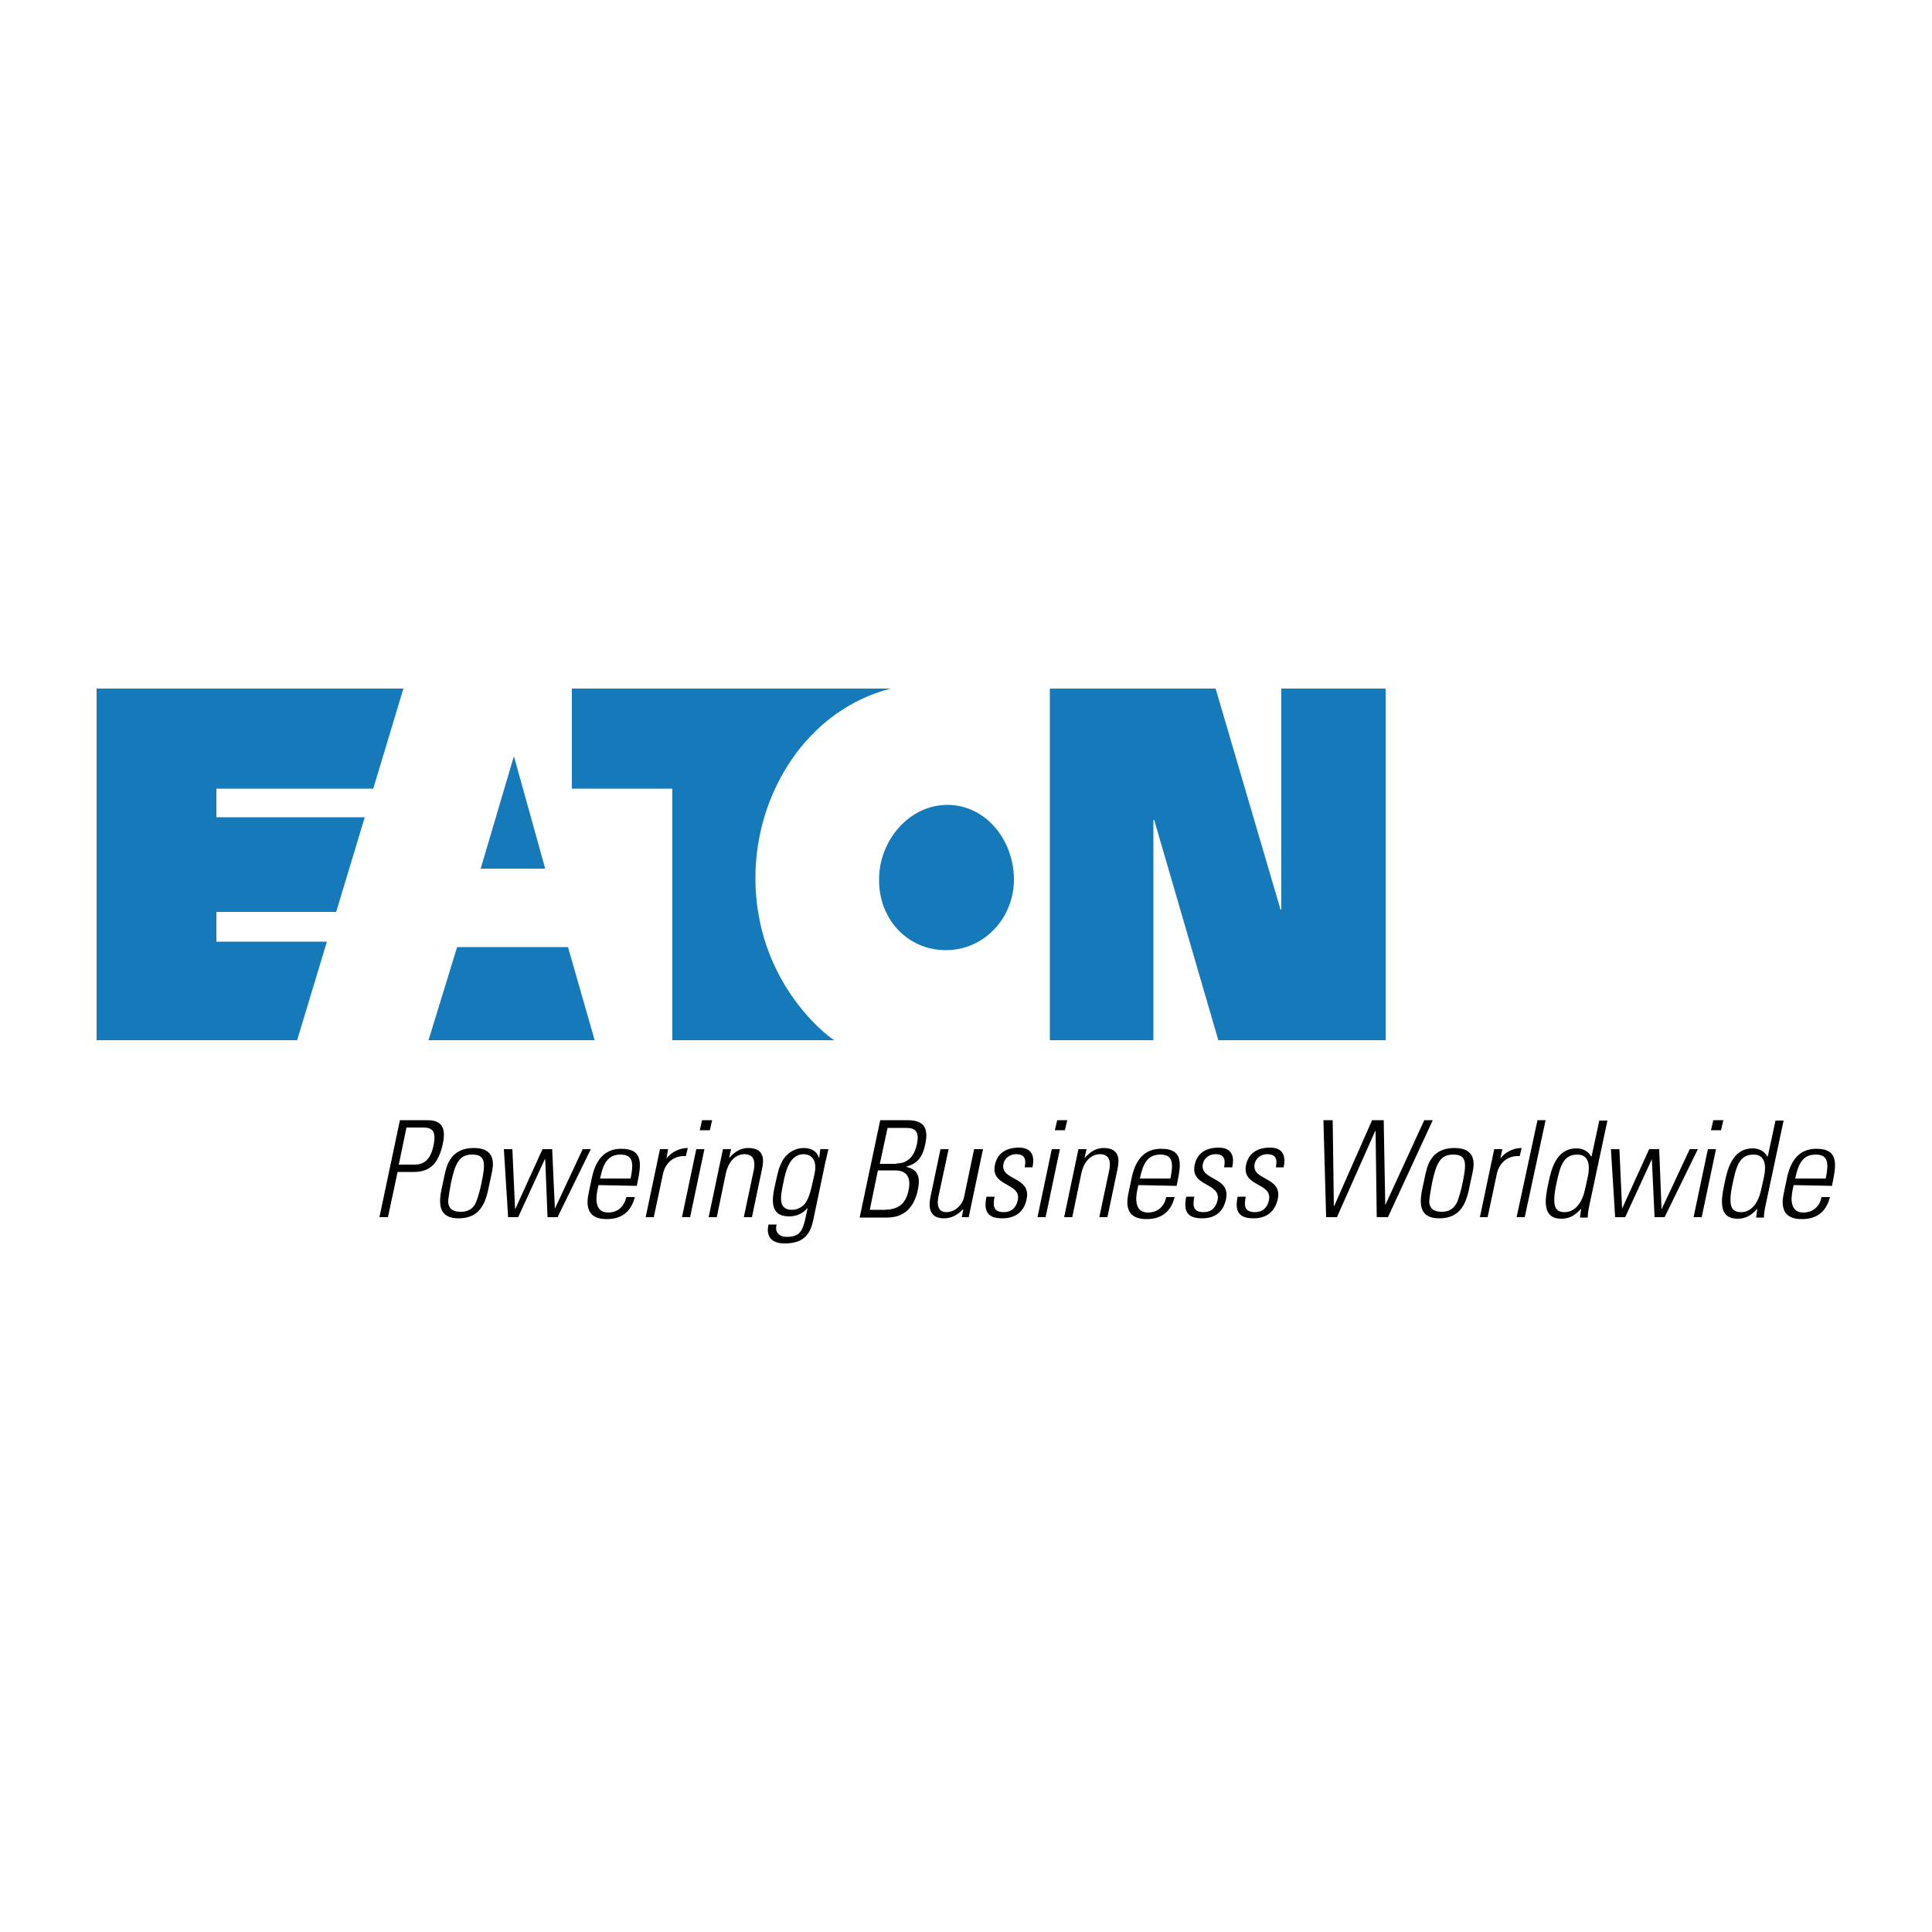
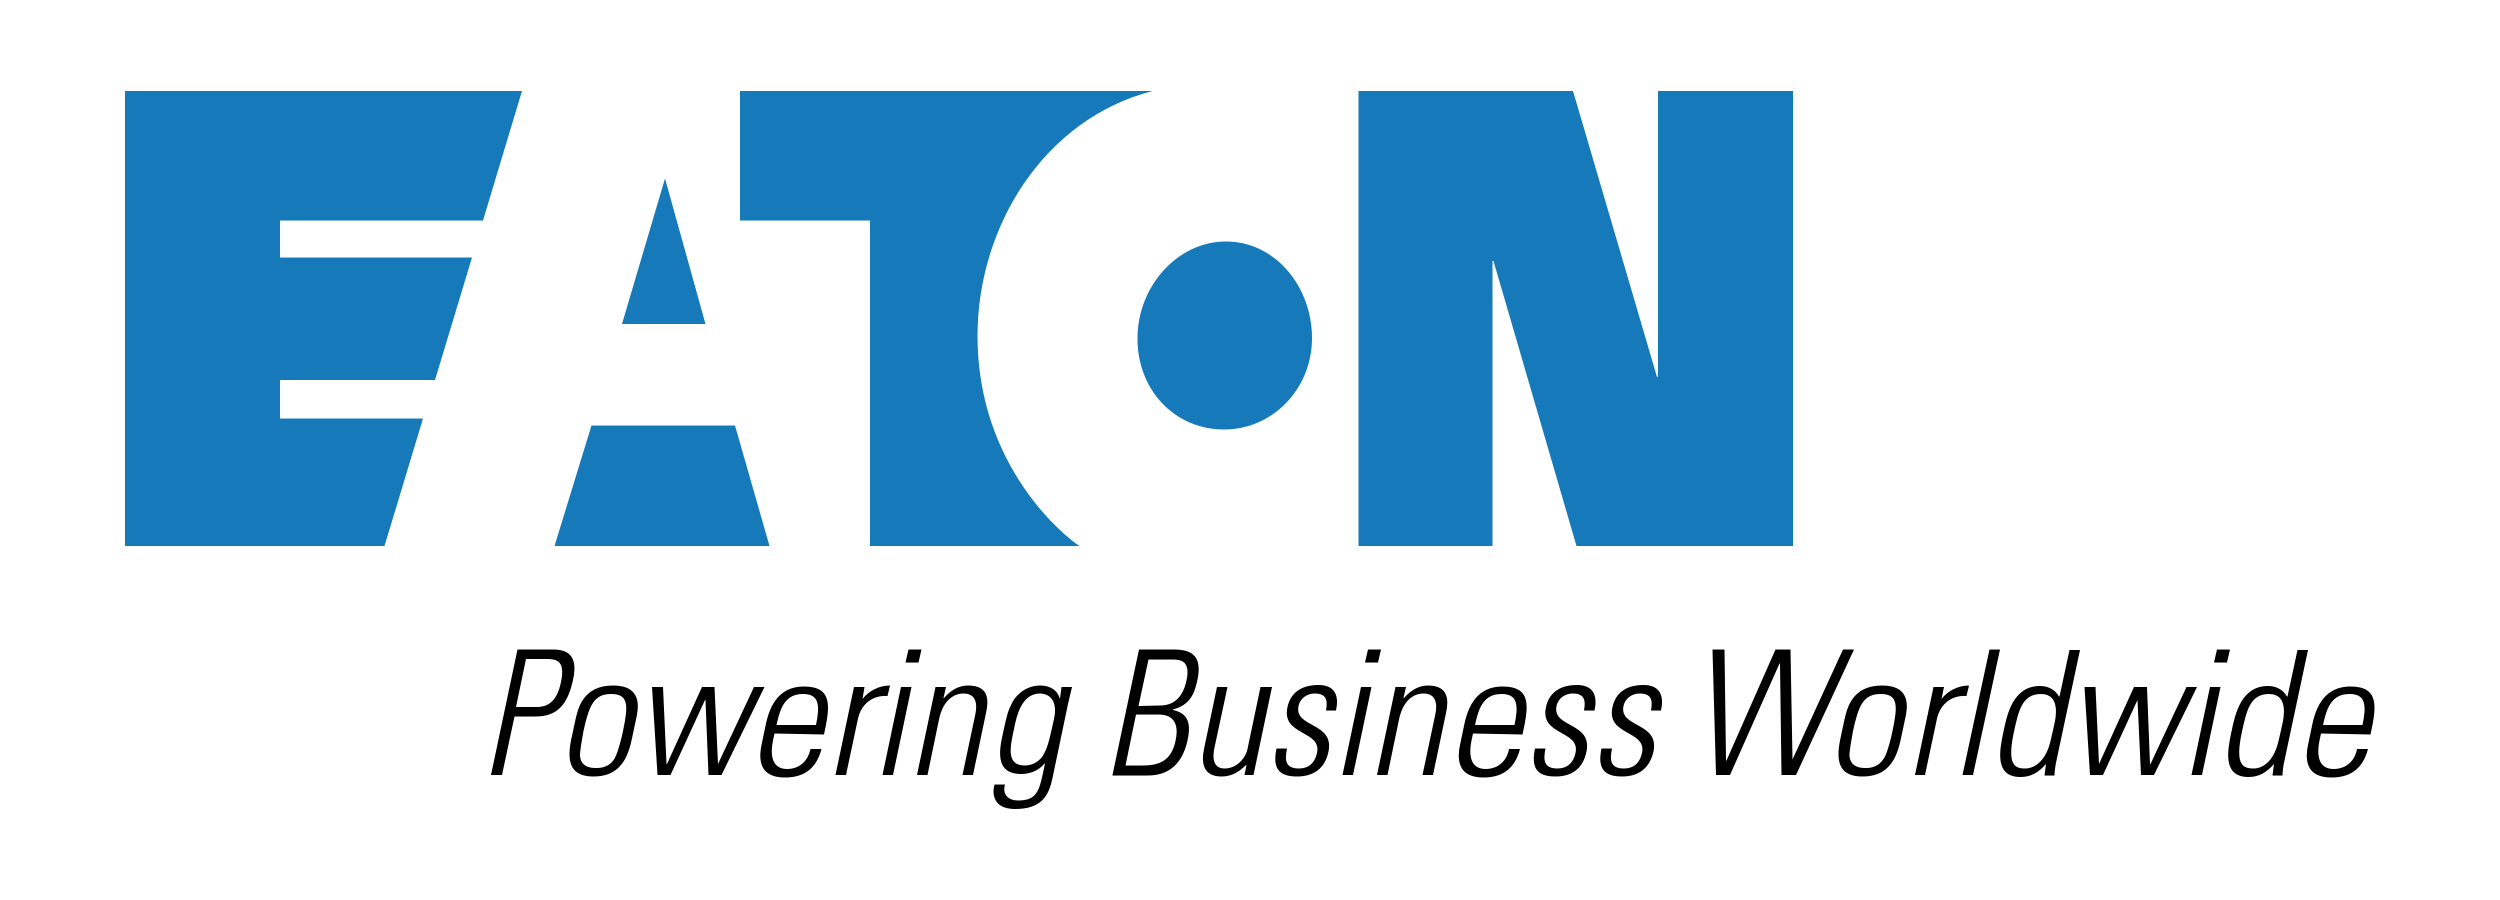
- <svg xmlns="http://www.w3.org/2000/svg" version="1.1" id="Calque_1" x="0px" y="0px" viewBox="0 0 500 500" style="enable-background:new 0 0 500 500;" xml:space="preserve">
+ <svg xmlns="http://www.w3.org/2000/svg" version="1.1" id="Calque_1" x="0px" y="0px" viewBox="0 0 500 180" style="enable-background:new 0 0 500 180;" xml:space="preserve">
  <style type="text/css">
	.st0{fill:#1579BA;}
</style>
-   <g>
-     <path class="st0" d="M76.9,269.2l7.7-25.5H56V236H87l7.4-24.5H56v-7.4h40.6l7.8-25.9H25v91H76.9z M331.4,235.4l-16.8-57.2h-42.9v91   h26.8v-57h0.2l16.6,57h43.3v-91h-27v57.2L331.4,235.4L331.4,235.4z M244.8,245.9c9.7,0,17.6-8.1,17.6-18.3   c0-10.2-7.3-19.3-17.2-19.3c-9.9,0-17.7,9.2-17.7,19.3C227.4,237.8,234.8,245.9,244.8,245.9 M230.5,178.2h-82.5v25.9h26v65.1h41.9   c-2.6-1.6-20.4-15.7-20.4-42C195.5,205.3,208.8,183.8,230.5,178.2 M118.3,245.1l-7.4,24.1h43l-6.9-24.1H118.3z M133,195.7l8.1,29.1   h-16.7L133,195.7z" />
-     <path d="M103.2,301.4h4.1c2.3,0,4.1-1.1,4.9-5c0.9-4.3-0.9-4.6-2.9-4.6h-4.1L103.2,301.4z M103.5,289.9h6.9c2.1,0,5.5,0.3,4.2,6.1   c-1.1,5-3.2,7.3-7.5,7.3h-4.2l-2.5,11.7h-2.2L103.5,289.9z" />
-     <path d="M123.1,311.3c0.5-0.9,1.3-4,1.5-5.1c1.1-5.2,1.1-7.4-2.4-7.4c-3.4,0-4.4,2.3-5.5,7.4c-0.2,1.1-0.8,4.3-0.7,5.1   c0.1,0.4,0.2,2.3,3.1,2.3C122,313.7,122.9,311.8,123.1,311.3 M114.2,308.1l0.9-4.2c0.5-2.2,1.5-6.8,7.5-6.8c6,0,5.1,4.6,4.6,6.8   l-0.9,4.2c-1,4.6-3.1,7.2-7.6,7.2C114.3,315.3,113.3,312.7,114.2,308.1" />
-     <polygon points="130.4,297.4 132.6,297.4 133.3,312.8 133.4,312.8 140.4,297.4 142.9,297.4 143.6,312.8 143.6,312.8 150.8,297.4    152.9,297.4 144.3,315 141.7,315 141.1,300 141,300 134.1,315 131.5,315  " />
-     <path d="M163.2,305c0.8-3.9,0.7-6.2-2.6-6.2c-3.3,0-4.5,2.3-5.3,6.2H163.2z M154.9,306.7l-0.3,1.4c-0.5,2.4-0.5,5.7,2.8,5.7   c2.6,0,4.2-1.7,4.7-4h2.2c-1.1,4.2-3.8,5.7-7.3,5.7c-3,0-5.8-1.2-4.7-6.5l0.9-4.3c1.1-5.1,3.7-7.4,7.6-7.4c6,0,5.1,4.4,4,9.6   L154.9,306.7L154.9,306.7z" />
-     <path d="M172.5,299.8L172.5,299.8c1.3-1.7,3.4-2.7,5.5-2.7l-0.5,2.1c-2.9-0.2-5.2,1.5-5.9,4.5l-2.4,11.3h-2.1l3.7-17.6h2.1   L172.5,299.8z" />
-     <path d="M181.1,292.5l0.6-2.6h2.6l-0.6,2.6H181.1z M176.5,315l3.7-17.6h2.1l-3.7,17.6H176.5z" />
-     <path d="M185.5,315h-2.1l3.7-17.6h2.1l-0.5,2.2h0.1c1.3-1.5,2.9-2.5,4.8-2.5c4.4,0,4.1,3.2,3.6,5.5l-2.6,12.4h-2.1l2.6-12.3   c0.4-2.1,0-4-2.4-4c-1.9,0-4.1,1.3-4.9,5.2L185.5,315z" />
-     <path d="M202.8,305.8c-0.8,3.7-1.6,7.3,2.2,7.3c1.7,0,3.1-1.1,3.6-2c0.8-1.4,1.1-2.2,2.2-7.3c0.8-3.7-0.9-5.1-2.9-5.1   C204.3,298.8,203.3,303.2,202.8,305.8 M212.3,297.4h2.1c-0.4,1.7-0.6,2.5-0.8,3.4l-3.1,14.8c-0.8,3.9-2.5,6.2-7.5,6.2   c-4.4,0-4.6-3.1-4.1-4.9h2.1c-0.6,2,0.7,3.2,2.6,3.2c4.1,0,4.3-2.2,5.4-7.4h-0.1c-1.2,1.5-3,2.1-4.7,2.1c-5,0-4.5-4.3-3.6-8.2   c0.9-4.1,0.9-4.1,1.8-6c0.3-0.7,2.1-3.5,5.7-3.5c1.8,0,3.4,0.9,3.8,2.5l0.1,0.1L212.3,297.4z" />
-     <path d="M232,301.1c3.2,0,4.7-2.2,5.3-5c0.9-4.2-1.4-4.2-3.2-4.2h-4.4l-2,9.3H232z M225.1,313.1h3.5c3.7,0,5.7-1.3,6.5-4.9   c0.5-2.2,0.5-5.3-3.4-5.3h-4.5L225.1,313.1z M222.5,315l5.3-25.1h7c3.9,0,5.6,1.6,4.7,6c-0.6,3-1.6,5.1-4.9,6l0,0.1   c3.2,0.7,3.6,2.9,2.9,6.1c-1,4.5-3.6,7-7.9,7H222.5z" />
-     <path d="M254.4,297.4l-3.7,17.6h-1.8l0.4-2h-0.1c-1.5,1.5-3,2.3-4.9,2.3c-3.6,0-4.1-2.6-3.5-5.5l2.6-12.4h2.1l-2.6,12.1   c-0.1,0.5-1,4.2,2,4.2c2.8,0,4.4-2.6,4.6-3.9l2.6-12.4L254.4,297.4L254.4,297.4z" />
-     <path d="M259.4,315.3c-3.8,0-4.9-1.8-4.1-5.6h2.1c-0.5,2.4-0.3,4,2.4,4c2,0,3.2-1.2,3.6-3.1c1-4.6-7.2-3.4-5.9-9.2   c0.7-3.2,3.2-4.4,6.2-4.4c3.5,0,4.1,2.4,3.5,5.1h-2c0.4-2.2,0-3.4-2.3-3.4c-1.5,0-2.9,1-3.2,2.5c-0.9,4.4,7.2,3.2,6,9.1   C265,313.7,262.7,315.3,259.4,315.3" />
-     <path d="M273,292.5l0.6-2.6h2.6l-0.6,2.6H273z M268.5,315l3.7-17.6h2.1l-3.7,17.6H268.5z" />
-     <path d="M277.5,315h-2.1l3.7-17.6h2.1l-0.5,2.2h0.1c1.3-1.5,2.9-2.5,4.8-2.5c4.3,0,4.1,3.2,3.6,5.5l-2.6,12.4h-2.1l2.6-12.3   c0.4-2.1,0-4-2.4-4c-1.9,0-4.1,1.3-4.9,5.2L277.5,315z" />
-     <path d="M302.9,305c0.8-3.9,0.7-6.2-2.6-6.2c-3.3,0-4.5,2.3-5.3,6.2H302.9z M294.6,306.7l-0.3,1.4c-0.5,2.4-0.5,5.7,2.8,5.7   c2.6,0,4.3-1.7,4.7-4h2.2c-1.1,4.2-3.8,5.7-7.3,5.7c-3,0-5.8-1.2-4.7-6.5l0.9-4.3c1.1-5.1,3.7-7.4,7.6-7.4c6.1,0,5.1,4.4,4,9.6   L294.6,306.7L294.6,306.7z" />
-     <path d="M311.1,315.3c-3.8,0-4.9-1.8-4.1-5.6h2.1c-0.5,2.4-0.3,4,2.4,4c2,0,3.2-1.2,3.6-3.1c1-4.6-7.2-3.4-5.9-9.2   c0.7-3.2,3.2-4.4,6.2-4.4c3.5,0,4.1,2.4,3.5,5.1h-2.1c0.4-2.2,0-3.4-2.3-3.4c-1.5,0-2.9,1-3.2,2.5c-0.9,4.4,7.2,3.2,6,9.1   C316.6,313.7,314.4,315.3,311.1,315.3" />
-     <path d="M324.4,315.3c-3.8,0-4.9-1.8-4.1-5.6h2.1c-0.5,2.4-0.3,4,2.4,4c2,0,3.2-1.2,3.6-3.1c1-4.6-7.2-3.4-5.9-9.2   c0.7-3.2,3.2-4.4,6.2-4.4c3.5,0,4.1,2.4,3.5,5.1h-2c0.4-2.2,0-3.4-2.3-3.4c-1.5,0-2.9,1-3.2,2.5c-0.9,4.4,7.2,3.2,6,9.1   C329.9,313.7,327.7,315.3,324.4,315.3" />
-     <polygon points="355.1,289.9 358.1,289.9 358.5,311.9 358.5,311.9 368.6,289.9 370.8,289.9 359.2,315 356.3,315 356,292.7    355.9,292.7 346,315 343.2,315 342.5,289.9 344.9,289.9 345.2,312.1 345.3,312.1  " />
-     <path d="M377,311.3c0.5-0.9,1.3-4,1.5-5.1c1.1-5.2,1.1-7.4-2.4-7.4c-3.4,0-4.4,2.3-5.5,7.4c-0.2,1.1-0.8,4.3-0.7,5.1   c0.1,0.4,0.2,2.3,3.1,2.3C375.8,313.7,376.7,311.8,377,311.3 M368,308.1l0.9-4.2c0.5-2.2,1.5-6.8,7.5-6.8c6,0,5.1,4.6,4.6,6.8   l-0.9,4.2c-1,4.6-3.1,7.2-7.6,7.2C368.1,315.3,367.1,312.7,368,308.1" />
-     <path d="M388.3,299.8L388.3,299.8c1.3-1.7,3.4-2.7,5.5-2.7l-0.5,2.1c-2.9-0.2-5.2,1.5-5.9,4.5l-2.4,11.3H383l3.7-17.6h2.1   L388.3,299.8z" />
-     <polygon points="392.5,315 397.9,289.9 400,289.9 394.6,315  " />
-     <path d="M410.2,307.8l0.7-3.1c0.2-1,1.3-5.9-2.7-5.9c-3.8,0-4.5,3.4-5.4,7.5c-1.4,6.5,0,7.4,2.2,7.4   C407,313.7,409.3,312.1,410.2,307.8 M409.2,312.8L409.2,312.8c-1.5,1.7-3,2.6-5.1,2.6c-5.1,0-4.3-5-3.4-9.1   c0.7-3.4,1.9-9.1,7.3-9.1c1.6,0,3,0.7,3.8,2.1l0.1,0l2-9.3h2.1l-4.6,21.6c-0.4,1.7-0.5,2.9-0.5,3.5h-2L409.2,312.8z" />
-     <polygon points="416.9,297.4 419.1,297.4 419.8,312.8 419.8,312.8 426.8,297.4 429.4,297.4 430,312.8 430.1,312.8 437.3,297.4    439.4,297.4 430.8,315 428.2,315 427.5,300 427.5,300 420.6,315 418,315  " />
-     <path d="M442.8,292.5l0.6-2.6h2.6l-0.6,2.6H442.8z M438.3,315l3.7-17.6h2.1l-3.7,17.6H438.3z" />
-     <path d="M455.8,307.8l0.7-3.1c0.2-1,1.3-5.9-2.7-5.9c-3.8,0-4.5,3.4-5.4,7.5c-1.4,6.5,0,7.4,2.3,7.4   C452.7,313.7,454.9,312.1,455.8,307.8 M454.8,312.8L454.8,312.8c-1.5,1.7-3,2.6-5.1,2.6c-5.1,0-4.3-5-3.4-9.1   c0.7-3.4,1.9-9.1,7.3-9.1c1.6,0,3,0.7,3.8,2.1l0.1,0l2-9.3h2.1l-4.6,21.6c-0.4,1.7-0.5,2.9-0.5,3.5h-2L454.8,312.8z" />
-     <path d="M472.5,305c0.8-3.9,0.7-6.2-2.6-6.2c-3.3,0-4.5,2.3-5.3,6.2H472.5z M464.2,306.7l-0.3,1.4c-0.5,2.4-0.5,5.7,2.8,5.7   c2.6,0,4.3-1.7,4.7-4h2.2c-1.1,4.2-3.8,5.7-7.3,5.7c-3,0-5.8-1.2-4.7-6.5l0.9-4.3c1.1-5.1,3.7-7.4,7.6-7.4c6,0,5.1,4.4,4,9.6   L464.2,306.7L464.2,306.7z" />
-   </g>
+   <polygon class="st0" points="133,35.7 124.4,64.8 141.1,64.8 " />
+   <polygon class="st0" points="25,109.2 76.9,109.2 84.6,83.7 56,83.7 56,76 87,76 94.4,51.5 56,51.5 56,44.1 96.6,44.1 104.4,18.2   25,18.2 " />
+   <polygon class="st0" points="118.3,85.1 110.9,109.2 153.9,109.2 147,85.1 " />
+   <path class="st0" d="M245.2,48.3c-9.9,0-17.7,9.2-17.7,19.3c-0.1,10.2,7.3,18.3,17.3,18.3c9.7,0,17.6-8.1,17.6-18.3  S255.1,48.3,245.2,48.3z" />
+   <path class="st0" d="M195.5,67.2c0-21.9,13.3-43.4,35-49H148v25.9h26v65.1h41.9C213.3,107.6,195.5,93.5,195.5,67.2z" />
+   <polygon class="st0" points="331.6,18.2 331.6,75.4 331.4,75.4 314.6,18.2 271.7,18.2 271.7,109.2 298.5,109.2 298.5,52.2   298.7,52.2 315.3,109.2 358.6,109.2 358.6,18.2 " />
+   <path d="M103.2,141.4h4.1c2.3,0,4.1-1.1,4.9-5c0.9-4.3-0.9-4.6-2.9-4.6h-4.1L103.2,141.4z M103.5,129.9h6.9c2.1,0,5.5,0.3,4.2,6.1  c-1.1,5-3.2,7.3-7.5,7.3h-4.2l-2.5,11.7h-2.2L103.5,129.9z" />
+   <path d="M123.1,151.3c0.5-0.9,1.3-4,1.5-5.1c1.1-5.2,1.1-7.4-2.4-7.4c-3.4,0-4.4,2.3-5.5,7.4c-0.2,1.1-0.8,4.3-0.7,5.1  c0.1,0.4,0.2,2.3,3.1,2.3C122,153.7,122.9,151.8,123.1,151.3 M114.2,148.1l0.9-4.2c0.5-2.2,1.5-6.8,7.5-6.8c6,0,5.1,4.6,4.6,6.8  l-0.9,4.2c-1,4.6-3.1,7.2-7.6,7.2C114.3,155.3,113.3,152.7,114.2,148.1" />
+   <polygon points="130.4,137.4 132.6,137.4 133.3,152.8 133.4,152.8 140.4,137.4 142.9,137.4 143.6,152.8 143.6,152.8 150.8,137.4   152.9,137.4 144.3,155 141.7,155 141.1,140 141,140 134.1,155 131.5,155 " />
+   <path d="M163.2,145c0.8-3.9,0.7-6.2-2.6-6.2s-4.5,2.3-5.3,6.2H163.2z M154.9,146.7l-0.3,1.4c-0.5,2.4-0.5,5.7,2.8,5.7  c2.6,0,4.2-1.7,4.7-4h2.2c-1.1,4.2-3.8,5.7-7.3,5.7c-3,0-5.8-1.2-4.7-6.5l0.9-4.3c1.1-5.1,3.7-7.4,7.6-7.4c6,0,5.1,4.4,4,9.6  L154.9,146.7L154.9,146.7z" />
+   <path d="M172.5,139.8L172.5,139.8c1.3-1.7,3.4-2.7,5.5-2.7l-0.5,2.1c-2.9-0.2-5.2,1.5-5.9,4.5l-2.4,11.3h-2.1l3.7-17.6h2.1  L172.5,139.8z" />
+   <path d="M185.5,155h-2.1l3.7-17.6h2.1l-0.5,2.2h0.1c1.3-1.5,2.9-2.5,4.8-2.5c4.4,0,4.1,3.2,3.6,5.5l-2.6,12.4h-2.1l2.6-12.3  c0.4-2.1,0-4-2.4-4c-1.9,0-4.1,1.3-4.9,5.2L185.5,155z" />
+   <path d="M202.8,145.8c-0.8,3.7-1.6,7.3,2.2,7.3c1.7,0,3.1-1.1,3.6-2c0.8-1.4,1.1-2.2,2.2-7.3c0.8-3.7-0.9-5.1-2.9-5.1  C204.3,138.8,203.3,143.2,202.8,145.8 M212.3,137.4h2.1c-0.4,1.7-0.6,2.5-0.8,3.4l-3.1,14.8c-0.8,3.9-2.5,6.2-7.5,6.2  c-4.4,0-4.6-3.1-4.1-4.9h2.1c-0.6,2,0.7,3.2,2.6,3.2c4.1,0,4.3-2.2,5.4-7.4h-0.1c-1.2,1.5-3,2.1-4.7,2.1c-5,0-4.5-4.3-3.6-8.2  c0.9-4.1,0.9-4.1,1.8-6c0.3-0.7,2.1-3.5,5.7-3.5c1.8,0,3.4,0.9,3.8,2.5l0.1,0.1L212.3,137.4z" />
+   <path d="M232,141.1c3.2,0,4.7-2.2,5.3-5c0.9-4.2-1.4-4.2-3.2-4.2h-4.4l-2,9.3L232,141.1L232,141.1z M225.1,153.1h3.5  c3.7,0,5.7-1.3,6.5-4.9c0.5-2.2,0.5-5.3-3.4-5.3h-4.5L225.1,153.1z M222.5,155l5.3-25.1h7c3.9,0,5.6,1.6,4.7,6c-0.6,3-1.6,5.1-4.9,6  v0.1c3.2,0.7,3.6,2.9,2.9,6.1c-1,4.5-3.6,7-7.9,7h-7.1V155z" />
+   <path d="M254.4,137.4l-3.7,17.6h-1.8l0.4-2h-0.1c-1.5,1.5-3,2.3-4.9,2.3c-3.6,0-4.1-2.6-3.5-5.5l2.6-12.4h2.1l-2.6,12.1  c-0.1,0.5-1,4.2,2,4.2c2.8,0,4.4-2.6,4.6-3.9l2.6-12.4L254.4,137.4L254.4,137.4z" />
+   <path d="M259.4,155.3c-3.8,0-4.9-1.8-4.1-5.6h2.1c-0.5,2.4-0.3,4,2.4,4c2,0,3.2-1.2,3.6-3.1c1-4.6-7.2-3.4-5.9-9.2  c0.7-3.2,3.2-4.4,6.2-4.4c3.5,0,4.1,2.4,3.5,5.1h-2c0.4-2.2,0-3.4-2.3-3.4c-1.5,0-2.9,1-3.2,2.5c-0.9,4.4,7.2,3.2,6,9.1  C265,153.7,262.7,155.3,259.4,155.3" />
+   <polygon points="176.5,155 178.6,155 182.3,137.4 180.2,137.4 " />
+   <polygon points="181.1,132.5 183.7,132.5 184.3,129.9 181.7,129.9 " />
+   <polygon points="273.6,129.9 273,132.5 275.6,132.5 276.2,129.9 " />
+   <polygon points="268.5,155 270.6,155 274.3,137.4 272.2,137.4 " />
+   <path d="M277.5,155h-2.1l3.7-17.6h2.1l-0.5,2.2h0.1c1.3-1.5,2.9-2.5,4.8-2.5c4.3,0,4.1,3.2,3.6,5.5l-2.6,12.4h-2.1l2.6-12.3  c0.4-2.1,0-4-2.4-4c-1.9,0-4.1,1.3-4.9,5.2L277.5,155z" />
+   <path d="M302.9,145c0.8-3.9,0.7-6.2-2.6-6.2c-3.3,0-4.5,2.3-5.3,6.2H302.9z M294.6,146.7l-0.3,1.4c-0.5,2.4-0.5,5.7,2.8,5.7  c2.6,0,4.3-1.7,4.7-4h2.2c-1.1,4.2-3.8,5.7-7.3,5.7c-3,0-5.8-1.2-4.7-6.5l0.9-4.3c1.1-5.1,3.7-7.4,7.6-7.4c6.1,0,5.1,4.4,4,9.6  L294.6,146.7L294.6,146.7z" />
+   <path d="M311.1,155.3c-3.8,0-4.9-1.8-4.1-5.6h2.1c-0.5,2.4-0.3,4,2.4,4c2,0,3.2-1.2,3.6-3.1c1-4.6-7.2-3.4-5.9-9.2  c0.7-3.2,3.2-4.4,6.2-4.4c3.5,0,4.1,2.4,3.5,5.1h-2.1c0.4-2.2,0-3.4-2.3-3.4c-1.5,0-2.9,1-3.2,2.5c-0.9,4.4,7.2,3.2,6,9.1  C316.6,153.7,314.4,155.3,311.1,155.3" />
+   <path d="M324.4,155.3c-3.8,0-4.9-1.8-4.1-5.6h2.1c-0.5,2.4-0.3,4,2.4,4c2,0,3.2-1.2,3.6-3.1c1-4.6-7.2-3.4-5.9-9.2  c0.7-3.2,3.2-4.4,6.2-4.4c3.5,0,4.1,2.4,3.5,5.1h-2c0.4-2.2,0-3.4-2.3-3.4c-1.5,0-2.9,1-3.2,2.5c-0.9,4.4,7.2,3.2,6,9.1  C329.9,153.7,327.7,155.3,324.4,155.3" />
+   <polygon points="355.1,129.9 358.1,129.9 358.5,151.9 358.5,151.9 368.6,129.9 370.8,129.9 359.2,155 356.3,155 356,132.7   355.9,132.7 346,155 343.2,155 342.5,129.9 344.9,129.9 345.2,152.1 345.3,152.1 " />
+   <path d="M377,151.3c0.5-0.9,1.3-4,1.5-5.1c1.1-5.2,1.1-7.4-2.4-7.4c-3.4,0-4.4,2.3-5.5,7.4c-0.2,1.1-0.8,4.3-0.7,5.1  c0.1,0.4,0.2,2.3,3.1,2.3C375.8,153.7,376.7,151.8,377,151.3 M368,148.1l0.9-4.2c0.5-2.2,1.5-6.8,7.5-6.8s5.1,4.6,4.6,6.8l-0.9,4.2  c-1,4.6-3.1,7.2-7.6,7.2C368.1,155.3,367.1,152.7,368,148.1" />
+   <path d="M388.3,139.8L388.3,139.8c1.3-1.7,3.4-2.7,5.5-2.7l-0.5,2.1c-2.9-0.2-5.2,1.5-5.9,4.5L385,155h-2l3.7-17.6h2.1L388.3,139.8z  " />
+   <polygon points="392.5,155 397.9,129.9 400,129.9 394.6,155 " />
+   <path d="M410.2,147.8l0.7-3.1c0.2-1,1.3-5.9-2.7-5.9c-3.8,0-4.5,3.4-5.4,7.5c-1.4,6.5,0,7.4,2.2,7.4  C407,153.7,409.3,152.1,410.2,147.8 M409.2,152.8L409.2,152.8c-1.5,1.7-3,2.6-5.1,2.6c-5.1,0-4.3-5-3.4-9.1c0.7-3.4,1.9-9.1,7.3-9.1  c1.6,0,3,0.7,3.8,2.1h0.1l2-9.3h2.1l-4.6,21.6c-0.4,1.7-0.5,2.9-0.5,3.5h-2L409.2,152.8z" />
+   <polygon points="416.9,137.4 419.1,137.4 419.8,152.8 419.8,152.8 426.8,137.4 429.4,137.4 430,152.8 430.1,152.8 437.3,137.4   439.4,137.4 430.8,155 428.2,155 427.5,140 427.5,140 420.6,155 418,155 " />
+   <polygon points="443.4,129.9 442.8,132.5 445.4,132.5 446,129.9 " />
+   <polygon points="438.3,155 440.4,155 444.1,137.4 442,137.4 " />
+   <path d="M455.8,147.8l0.7-3.1c0.2-1,1.3-5.9-2.7-5.9c-3.8,0-4.5,3.4-5.4,7.5c-1.4,6.5,0,7.4,2.3,7.4  C452.7,153.7,454.9,152.1,455.8,147.8 M454.8,152.8L454.8,152.8c-1.5,1.7-3,2.6-5.1,2.6c-5.1,0-4.3-5-3.4-9.1  c0.7-3.4,1.9-9.1,7.3-9.1c1.6,0,3,0.7,3.8,2.1h0.1l2-9.3h2.1l-4.6,21.6c-0.4,1.7-0.5,2.9-0.5,3.5h-2L454.8,152.8z" />
+   <path d="M472.5,145c0.8-3.9,0.7-6.2-2.6-6.2c-3.3,0-4.5,2.3-5.3,6.2H472.5z M464.2,146.7l-0.3,1.4c-0.5,2.4-0.5,5.7,2.8,5.7  c2.6,0,4.3-1.7,4.7-4h2.2c-1.1,4.2-3.8,5.7-7.3,5.7c-3,0-5.8-1.2-4.7-6.5l0.9-4.3c1.1-5.1,3.7-7.4,7.6-7.4c6,0,5.1,4.4,4,9.6  L464.2,146.7L464.2,146.7z" />
</svg>
